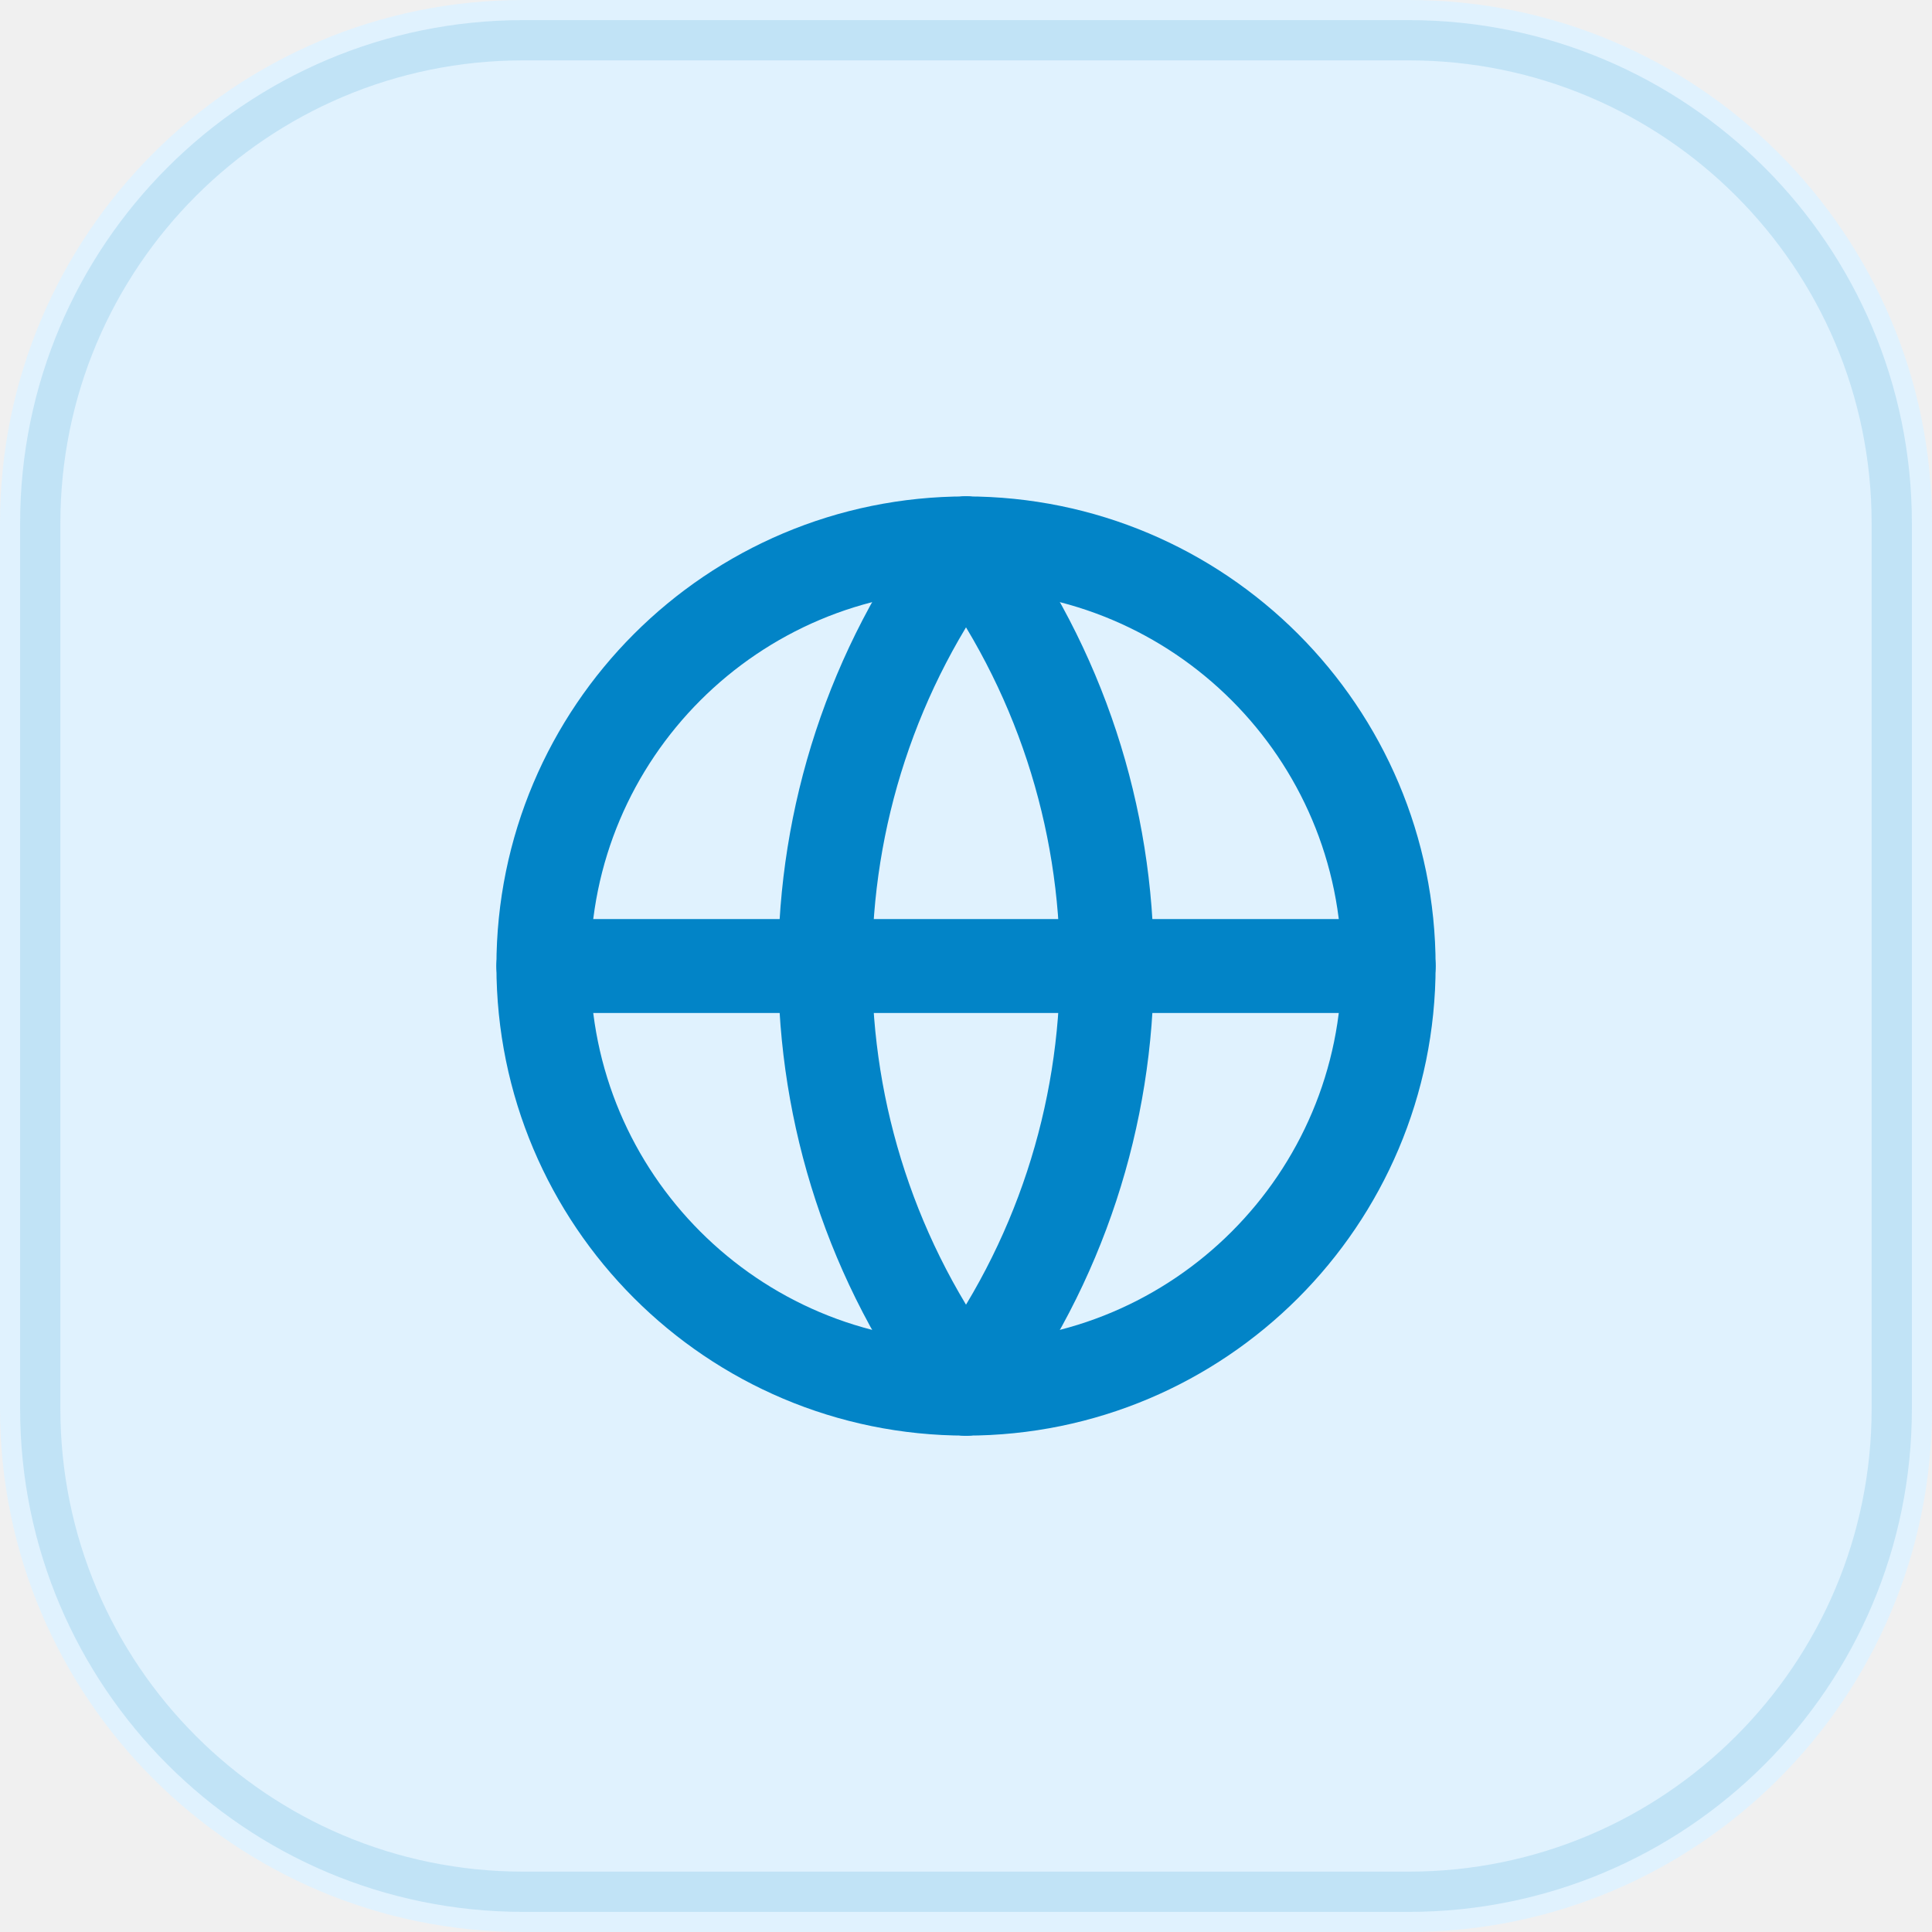
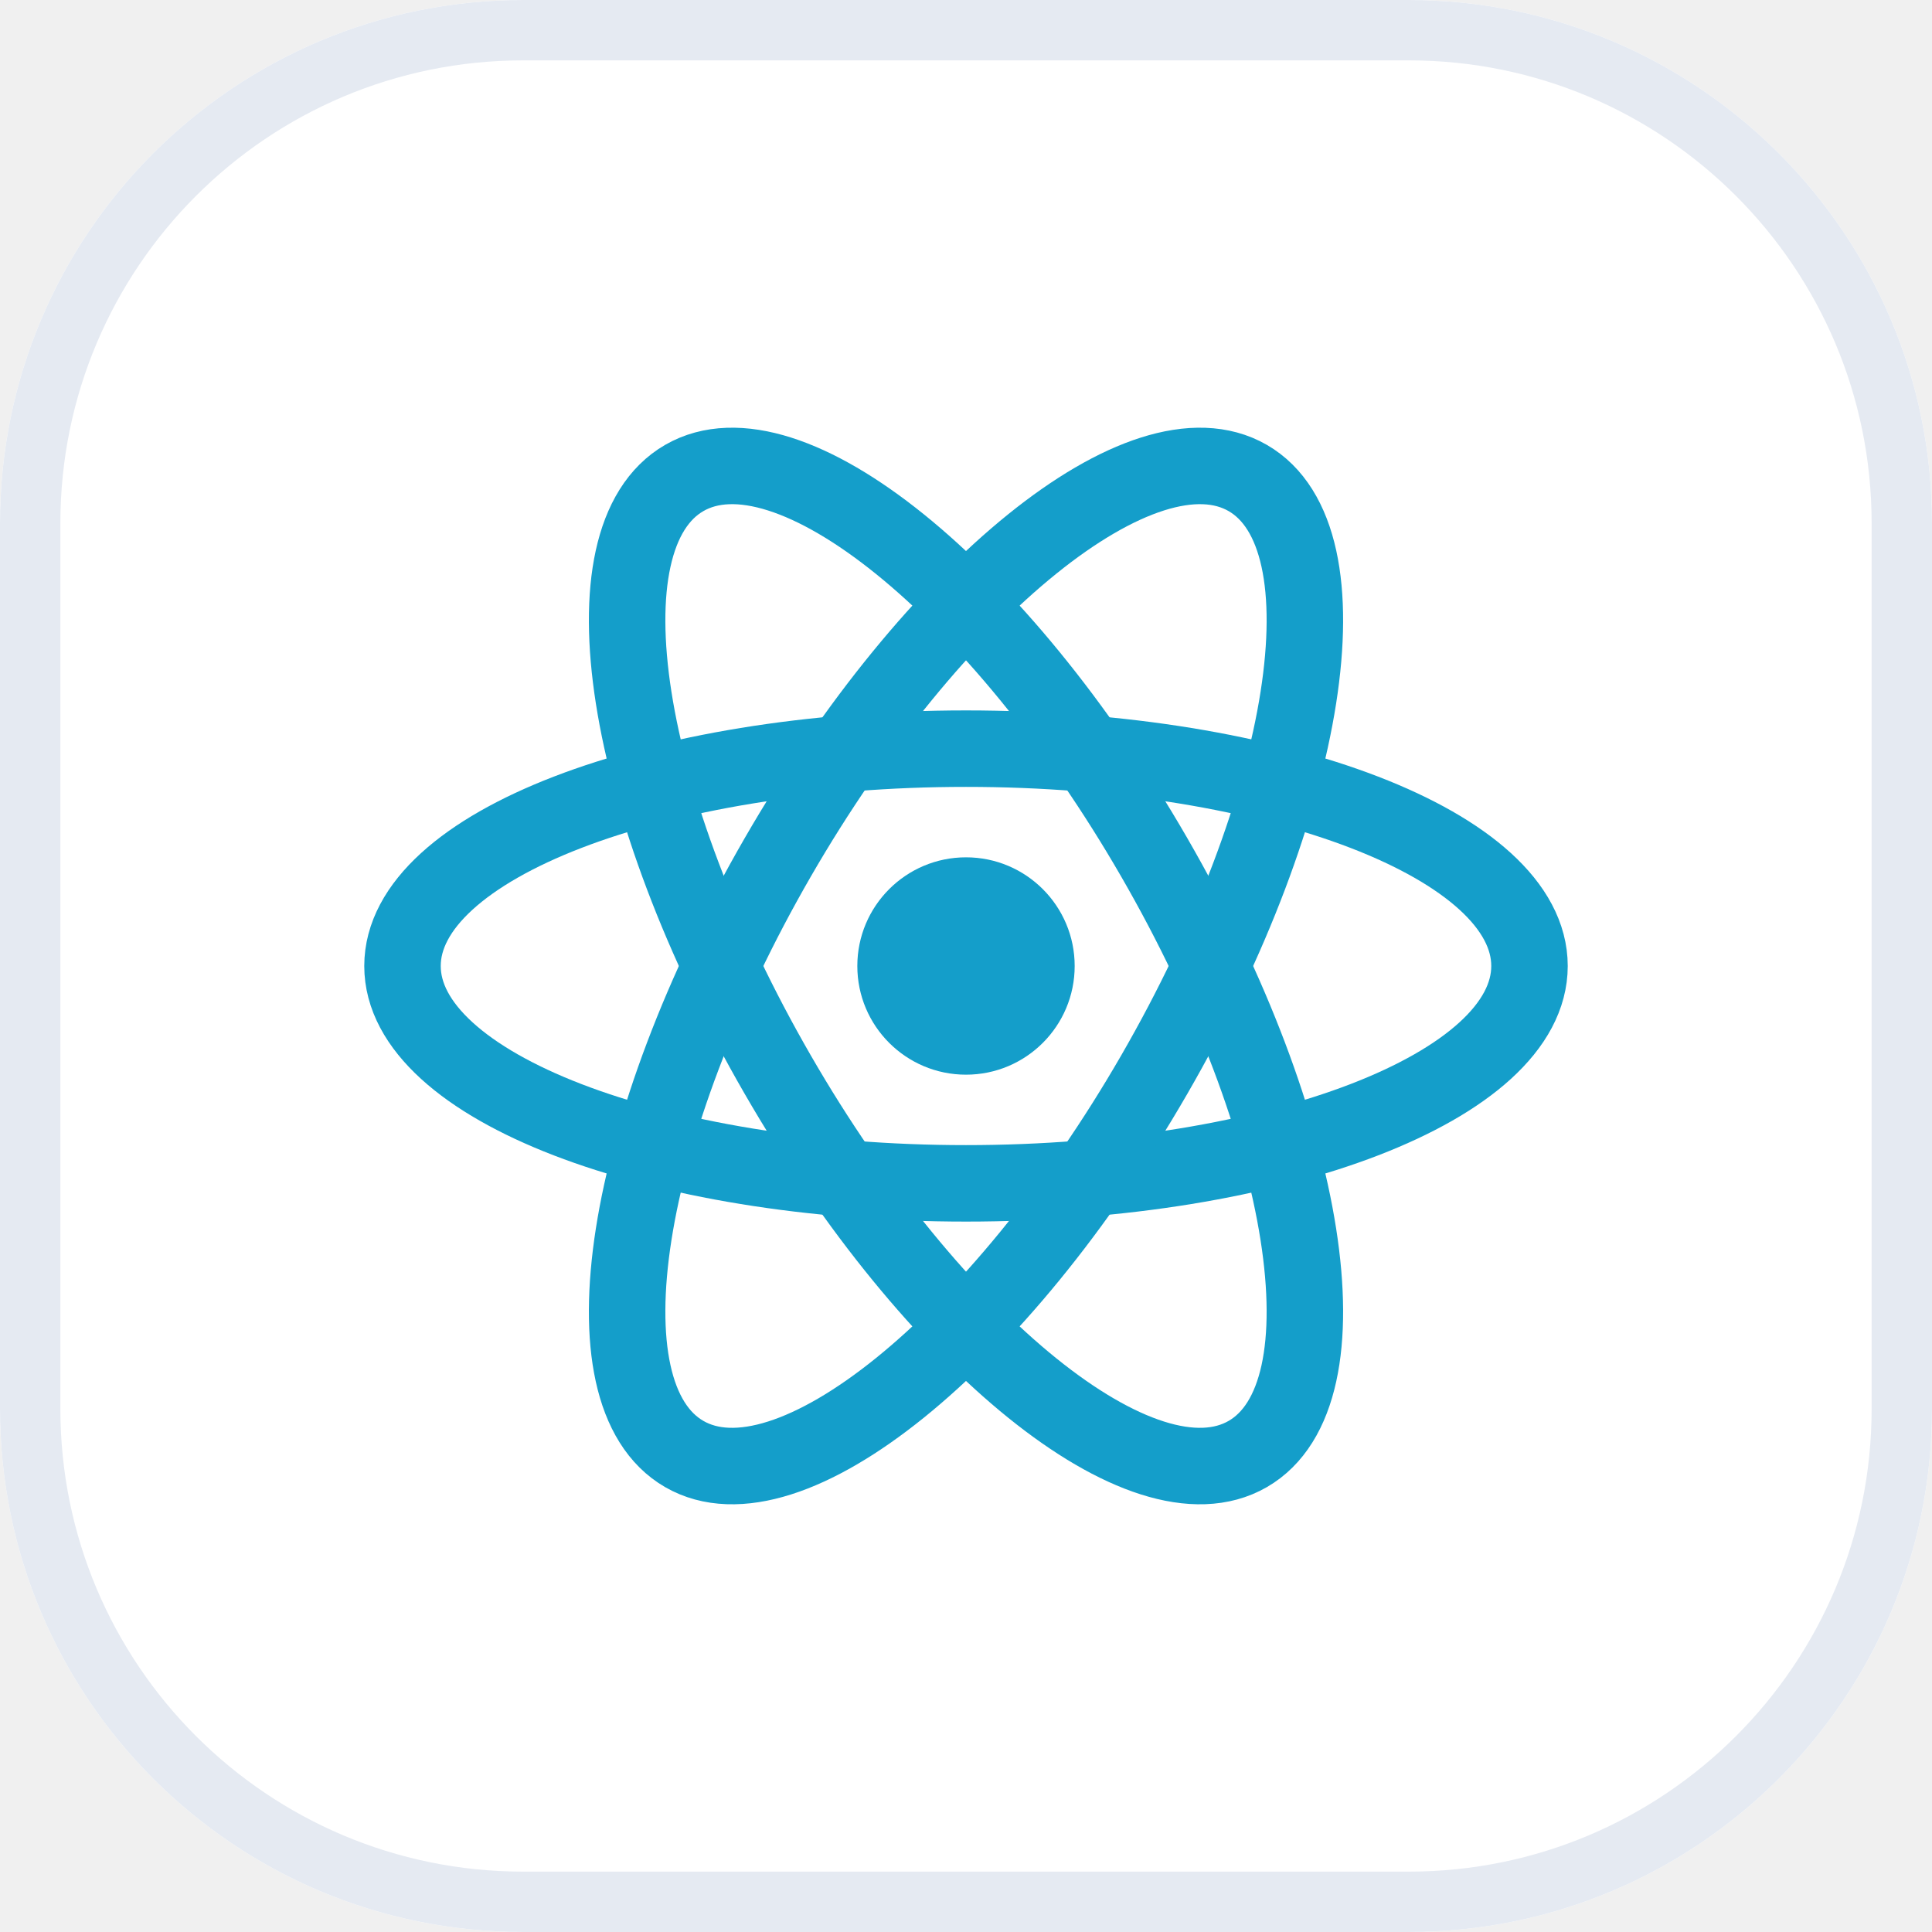
<svg xmlns="http://www.w3.org/2000/svg" viewBox="0 0 48 48">
-   <rect width="48" height="48" rx="13" fill="#E0F2FE" />
-   <rect x="1" y="1" width="46" height="46" rx="12" fill="none" stroke="#0284C7" stroke-opacity=".14" />
-   <g transform="translate(10,10) scale(1.1667)" fill="none" stroke="#0284C7" stroke-width="2" stroke-linecap="round" stroke-linejoin="round">
-     <circle cx="12" cy="12" r="9" />
-     <path d="M3 12h18" />
-     <path d="M12 3a15 15 0 0 1 0 18" />
-     <path d="M12 3a15 15 0 0 0 0 18" />
+   <rect width="48" height="48" rx="13" fill="#fff" />
+   <rect x=".75" y=".75" width="46.5" height="46.5" rx="12.25" fill="none" stroke="#E5EAF2" stroke-width="1.5" />
+   <g stroke="#149ECA" stroke-width="1.9" fill="none">
+     <ellipse cx="24" cy="24" rx="14" ry="5.4" />
+     <ellipse cx="24" cy="24" rx="14" ry="5.4" transform="rotate(60 24 24)" />
+     <ellipse cx="24" cy="24" rx="14" ry="5.4" transform="rotate(120 24 24)" />
  </g>
+   <circle cx="24" cy="24" r="2.7" fill="#149ECA" />
</svg>
